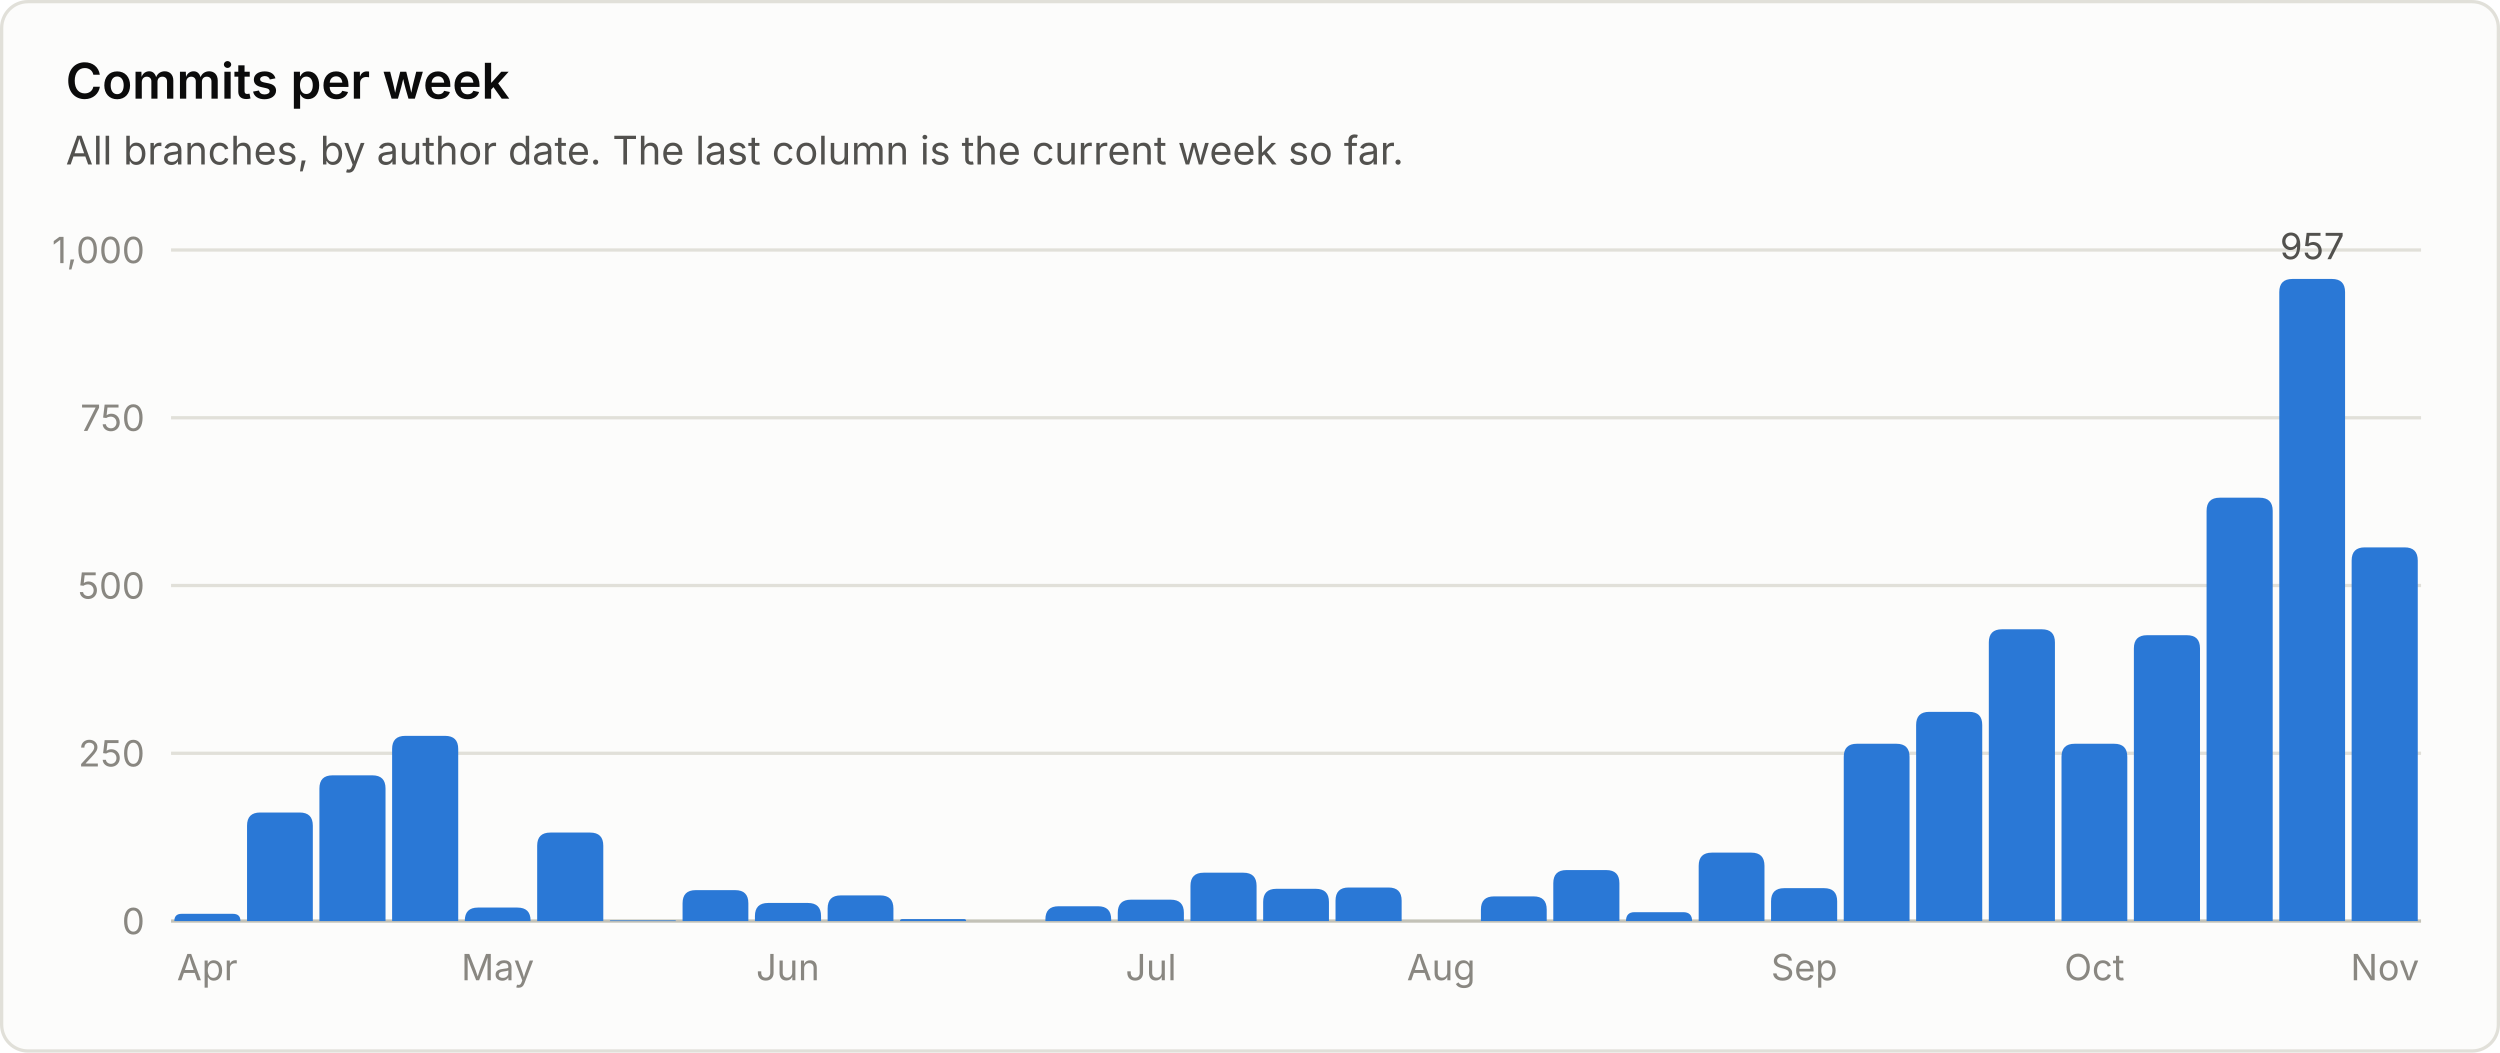
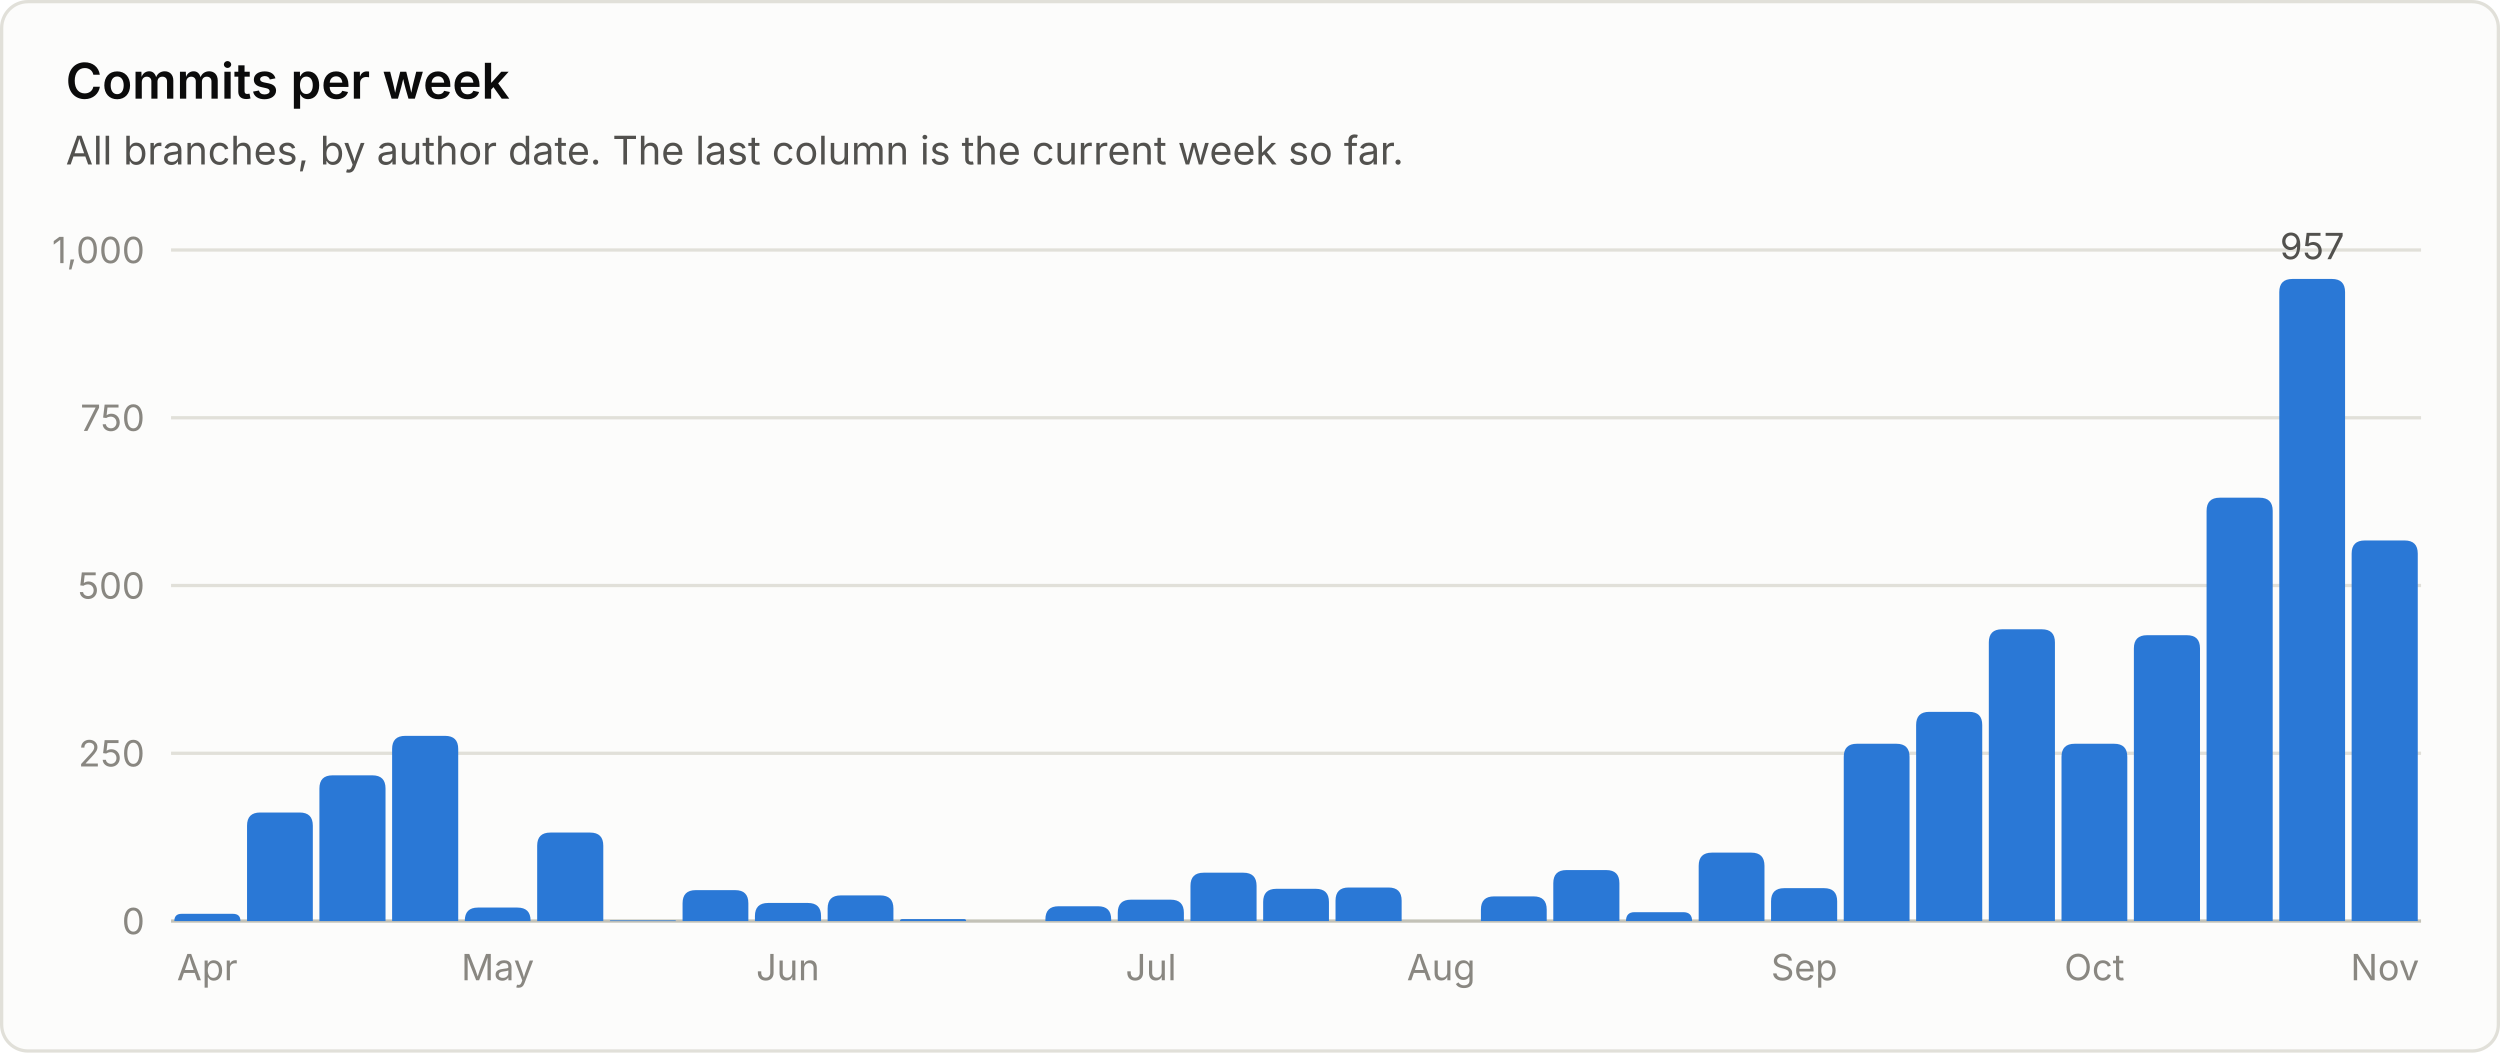
<svg xmlns="http://www.w3.org/2000/svg" viewBox="0 0 760 320" width="760" height="320" role="img" font-family="system-ui, -apple-system, 'Segoe UI', sans-serif">
  <rect x="0.5" y="0.5" width="759" height="319" rx="8" fill="#fcfcfb" stroke="#e1e0d9" />
  <text x="20.0" y="30.0" fill="#0b0b0b" font-size="15" font-weight="600" text-anchor="start">Commits per week</text>
  <text x="20.0" y="50.0" fill="#52514e" font-size="12" font-weight="400" text-anchor="start">All branches, by author date. The last column is the current week so far.</text>
  <line x1="52" y1="280.0" x2="736" y2="280.0" stroke="#c3c2b7" stroke-width="1" />
  <text x="44.0" y="284.0" fill="#898781" font-size="11" font-weight="400" text-anchor="end">0</text>
  <line x1="52" y1="229.0" x2="736" y2="229.0" stroke="#e1e0d9" stroke-width="1" />
  <text x="44.0" y="233.0" fill="#898781" font-size="11" font-weight="400" text-anchor="end">250</text>
  <line x1="52" y1="178.0" x2="736" y2="178.0" stroke="#e1e0d9" stroke-width="1" />
  <text x="44.0" y="182.0" fill="#898781" font-size="11" font-weight="400" text-anchor="end">500</text>
  <line x1="52" y1="127.0" x2="736" y2="127.0" stroke="#e1e0d9" stroke-width="1" />
  <text x="44.0" y="131.0" fill="#898781" font-size="11" font-weight="400" text-anchor="end">750</text>
  <line x1="52" y1="76.0" x2="736" y2="76.0" stroke="#e1e0d9" stroke-width="1" />
  <text x="44.0" y="80.0" fill="#898781" font-size="11" font-weight="400" text-anchor="end">1,000</text>
  <path d="M53.0 280.0 V280.0 Q53.0 277.8 55.2 277.8 H70.8 Q73.1 277.8 73.1 280.0 V280.0 Z" fill="#2a78d6" />
  <text x="63.0" y="298.0" fill="#898781" font-size="11" font-weight="400" text-anchor="middle">Apr</text>
  <path d="M75.1 280.0 V251.0 Q75.1 247.0 79.1 247.0 H91.1 Q95.1 247.0 95.1 251.0 V280.0 Z" fill="#2a78d6" />
  <path d="M97.1 280.0 V239.7 Q97.1 235.7 101.1 235.7 H113.2 Q117.2 235.7 117.2 239.7 V280.0 Z" fill="#2a78d6" />
  <path d="M119.2 280.0 V227.7 Q119.2 223.7 123.2 223.7 H135.3 Q139.3 223.7 139.3 227.7 V280.0 Z" fill="#2a78d6" />
  <path d="M141.3 280.0 V279.9 Q141.3 275.9 145.3 275.9 H157.3 Q161.3 275.9 161.3 279.9 V280.0 Z" fill="#2a78d6" />
  <text x="151.3" y="298.0" fill="#898781" font-size="11" font-weight="400" text-anchor="middle">May</text>
  <path d="M163.3 280.0 V257.1 Q163.3 253.1 167.3 253.1 H179.4 Q183.4 253.1 183.4 257.1 V280.0 Z" fill="#2a78d6" />
  <path d="M185.4 280.0 V280.0 Q185.4 279.8 185.6 279.8 H205.2 Q205.5 279.8 205.5 280.0 V280.0 Z" fill="#2a78d6" />
  <path d="M207.5 280.0 V274.6 Q207.5 270.6 211.5 270.6 H223.5 Q227.5 270.6 227.5 274.6 V280.0 Z" fill="#2a78d6" />
  <path d="M229.5 280.0 V278.5 Q229.5 274.5 233.5 274.5 H245.6 Q249.6 274.5 249.6 278.5 V280.0 Z" fill="#2a78d6" />
  <text x="239.5" y="298.0" fill="#898781" font-size="11" font-weight="400" text-anchor="middle">Jun</text>
  <path d="M251.6 280.0 V276.2 Q251.6 272.2 255.6 272.2 H267.6 Q271.6 272.2 271.6 276.2 V280.0 Z" fill="#2a78d6" />
  <path d="M273.6 280.0 V280.0 Q273.6 279.4 274.3 279.4 H293.1 Q293.7 279.4 293.7 280.0 V280.0 Z" fill="#2a78d6" />
  <path d="M317.8 280.0 V279.5 Q317.8 275.5 321.8 275.5 H333.8 Q337.8 275.5 337.8 279.5 V280.0 Z" fill="#2a78d6" />
  <path d="M339.8 280.0 V277.5 Q339.8 273.5 343.8 273.5 H355.9 Q359.9 273.5 359.9 277.5 V280.0 Z" fill="#2a78d6" />
  <text x="349.9" y="298.0" fill="#898781" font-size="11" font-weight="400" text-anchor="middle">Jul</text>
  <path d="M361.9 280.0 V269.3 Q361.9 265.3 365.9 265.3 H378.0 Q382.0 265.3 382.0 269.3 V280.0 Z" fill="#2a78d6" />
  <path d="M384.0 280.0 V274.2 Q384.0 270.2 388.0 270.2 H400.0 Q404.0 270.2 404.0 274.2 V280.0 Z" fill="#2a78d6" />
  <path d="M406.0 280.0 V273.8 Q406.0 269.8 410.0 269.8 H422.1 Q426.1 269.8 426.1 273.8 V280.0 Z" fill="#2a78d6" />
  <text x="438.1" y="298.0" fill="#898781" font-size="11" font-weight="400" text-anchor="middle">Aug</text>
  <path d="M450.2 280.0 V276.5 Q450.2 272.5 454.2 272.5 H466.2 Q470.2 272.5 470.2 276.5 V280.0 Z" fill="#2a78d6" />
  <path d="M472.2 280.0 V268.5 Q472.2 264.5 476.2 264.5 H488.3 Q492.3 264.5 492.3 268.5 V280.0 Z" fill="#2a78d6" />
  <path d="M494.3 280.0 V280.0 Q494.3 277.3 496.9 277.3 H511.7 Q514.4 277.3 514.4 280.0 V280.0 Z" fill="#2a78d6" />
  <path d="M516.4 280.0 V263.2 Q516.4 259.2 520.4 259.2 H532.4 Q536.4 259.2 536.4 263.2 V280.0 Z" fill="#2a78d6" />
  <path d="M538.4 280.0 V274.0 Q538.4 270.0 542.4 270.0 H554.5 Q558.5 270.0 558.5 274.0 V280.0 Z" fill="#2a78d6" />
  <text x="548.5" y="298.0" fill="#898781" font-size="11" font-weight="400" text-anchor="middle">Sep</text>
  <path d="M560.5 280.0 V230.1 Q560.5 226.1 564.5 226.1 H576.5 Q580.5 226.1 580.5 230.1 V280.0 Z" fill="#2a78d6" />
  <path d="M582.5 280.0 V220.4 Q582.5 216.4 586.5 216.4 H598.6 Q602.6 216.4 602.6 220.4 V280.0 Z" fill="#2a78d6" />
  <path d="M604.6 280.0 V195.3 Q604.6 191.3 608.6 191.3 H620.7 Q624.7 191.3 624.7 195.3 V280.0 Z" fill="#2a78d6" />
  <path d="M626.7 280.0 V230.1 Q626.7 226.1 630.7 226.1 H642.7 Q646.7 226.1 646.7 230.1 V280.0 Z" fill="#2a78d6" />
  <text x="636.7" y="298.0" fill="#898781" font-size="11" font-weight="400" text-anchor="middle">Oct</text>
  <path d="M648.7 280.0 V197.1 Q648.7 193.1 652.7 193.1 H664.8 Q668.8 193.1 668.8 197.1 V280.0 Z" fill="#2a78d6" />
  <path d="M670.8 280.0 V155.3 Q670.8 151.3 674.8 151.3 H686.9 Q690.9 151.3 690.9 155.3 V280.0 Z" fill="#2a78d6" />
  <path d="M692.9 280.0 V88.8 Q692.9 84.8 696.9 84.8 H708.9 Q712.9 84.8 712.9 88.8 V280.0 Z" fill="#2a78d6" />
  <text x="702.9" y="78.8" fill="#52514e" font-size="11" font-weight="400" text-anchor="middle">957</text>
-   <path d="M714.9 280.0 V170.4 Q714.9 166.4 718.9 166.4 H731.0 Q735.0 166.4 735.0 170.4 V280.0 Z" fill="#2a78d6" />
+   <path d="M714.9 280.0 V168.3 Q714.9 164.3 718.9 164.3 H731.0 Q735.0 164.3 735.0 168.3 V280.0 Z" fill="#2a78d6" />
  <text x="725.0" y="298.0" fill="#898781" font-size="11" font-weight="400" text-anchor="middle">Nov</text>
</svg>
